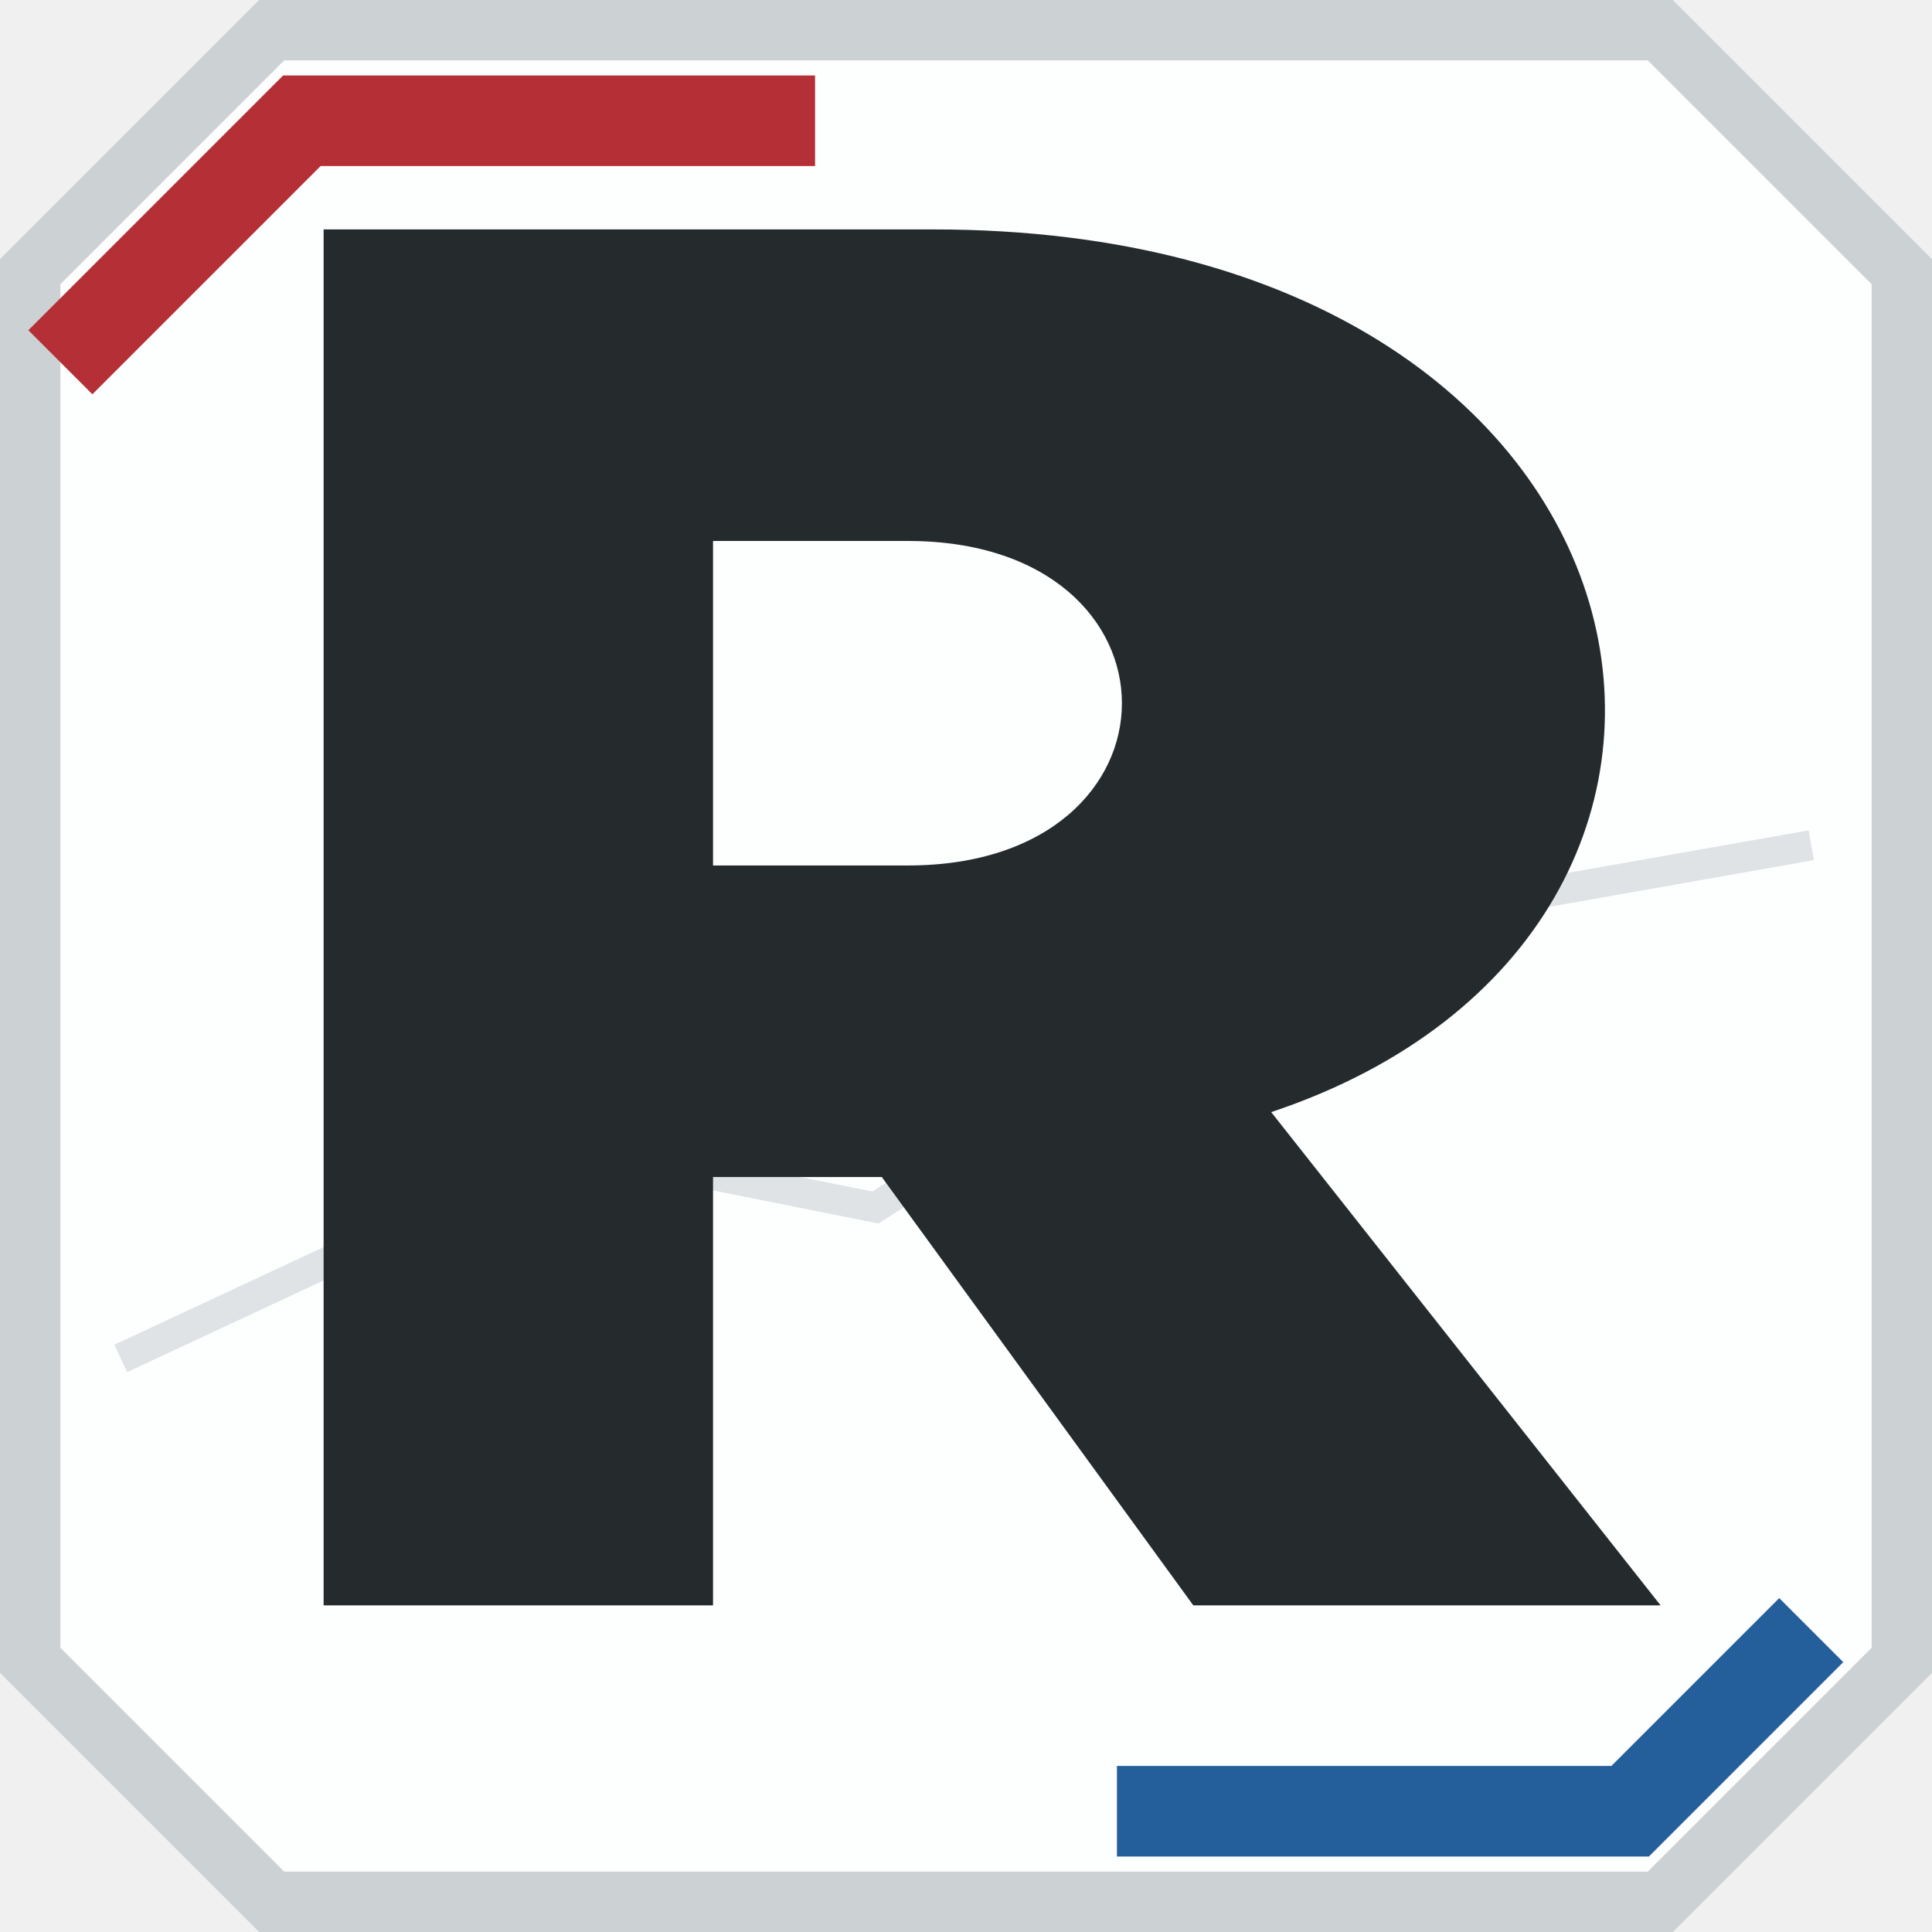
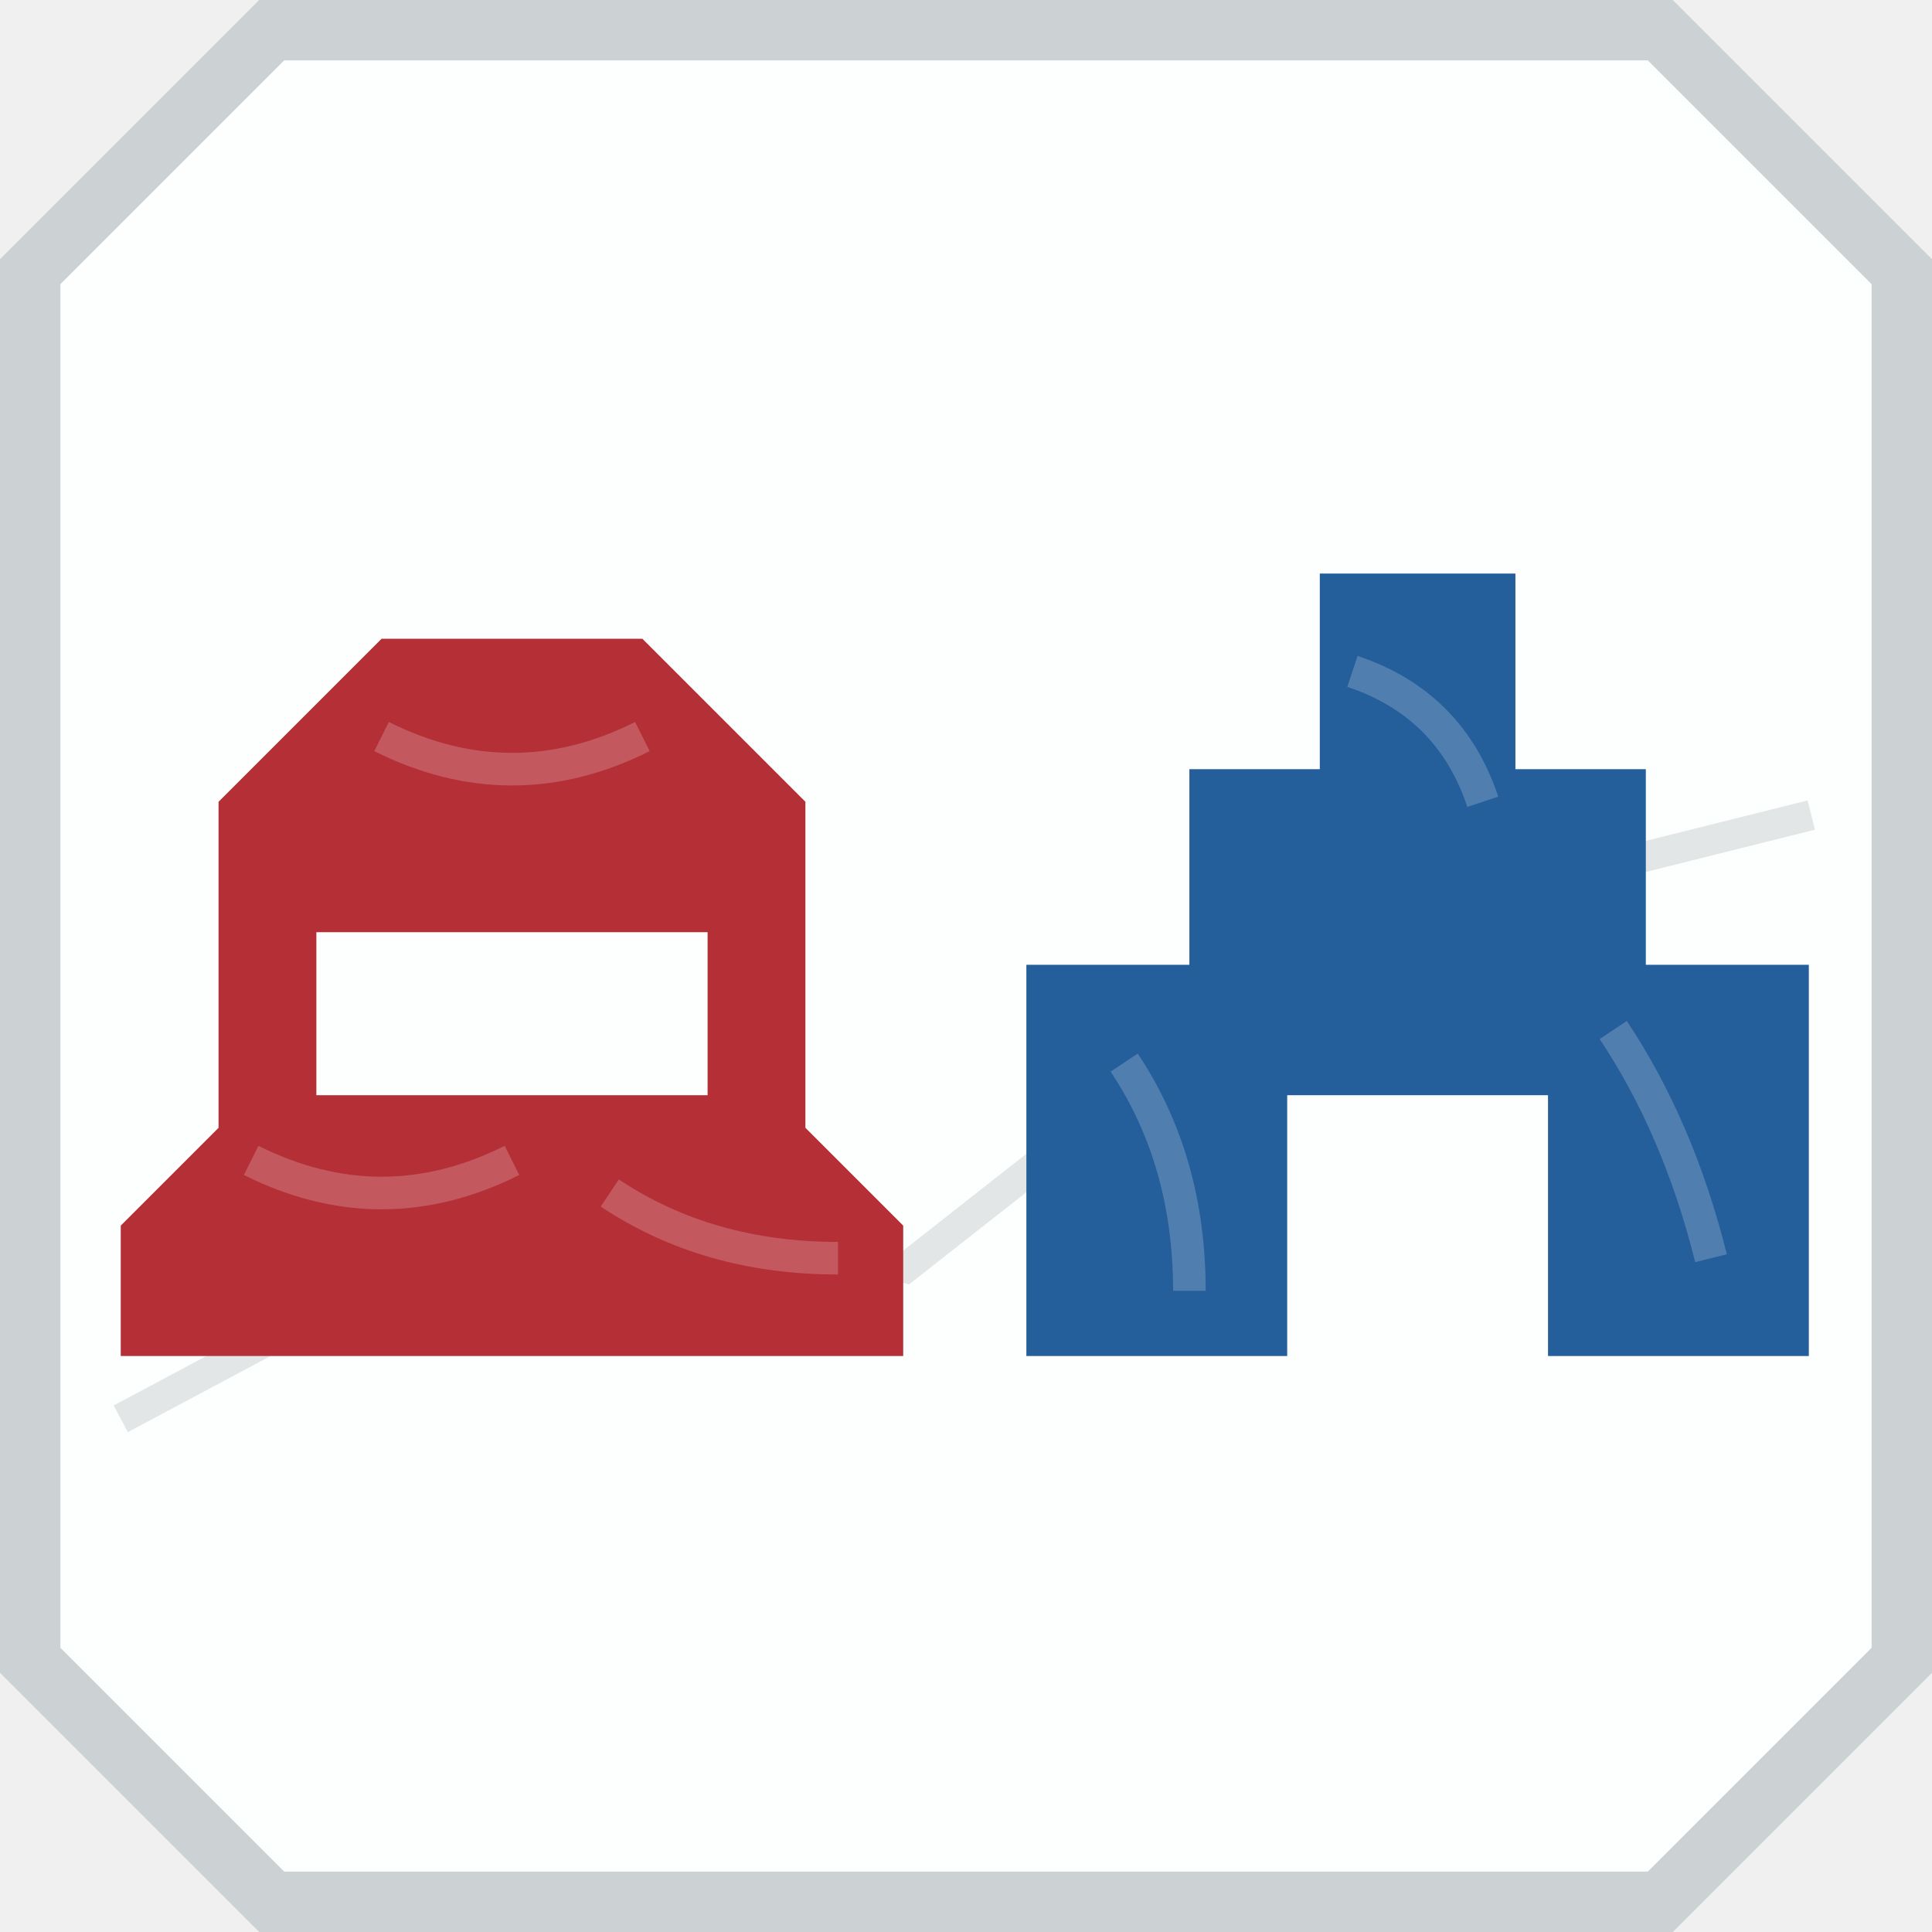
<svg xmlns="http://www.w3.org/2000/svg" viewBox="0 0 64 64" width="64" height="64" role="img" aria-label="Righelt">
  <path d="M9 1H55L63 9V55L55 63H9L1 55V9Z" fill="#fdfefe" stroke="#ccd1d3" stroke-width="2" />
-   <path d="M4 45L19 38L29 40L43 31L60 28" fill="none" stroke="#ccd1d3" stroke-opacity=".6" stroke-width="1" />
-   <path d="M2 12L10 4H27" fill="none" stroke="#b42f36" stroke-width="3" />
-   <path d="M37 60H54L60 54" fill="none" stroke="#245e9b" stroke-width="3" />
-   <path transform="translate(9 -1) scale(.43)" fill="#252b2d" fill-rule="evenodd" stroke-linejoin="round" d="M4 20H51C109 20 119 74 77 88L107 126H71L47 93H34V126H4Z M34 44V69H49C71 69 71 44 49 44Z" />
+   <path d="M4 47L19 39L30 42L44 31L60 27" fill="none" stroke="#ccd1d3" stroke-opacity=".55" />
+   <g transform="translate(4 19) scale(1.08)" fill="#b42f36" stroke-linejoin="round">
+     <path fill-rule="evenodd" d="M3 7L8 2H16L21 7V17L24 20V24H0V20L3 17Z M6 11H18V16H6Z" />
+     <path d="M8 5Q12 7 16 5M4 18Q8 20 12 18M15 19Q18 21 22 21" fill="none" stroke="#fff" stroke-opacity=".2" stroke-width="1" />
+   </g>
+   <g transform="translate(34 19) scale(1.08)" fill="#245e9b" stroke-linejoin="round">
+     <path d="M9 0H15V6H19V12H24V24H16V16H8V24H0V12H5V6H9Z" />
+     <path d="M10 3Q13 4 14 7M3 15Q5 18 5 22M18 14Q20 17 21 21" fill="none" stroke="#fff" stroke-opacity=".2" stroke-width="1" />
+   </g>
</svg>
